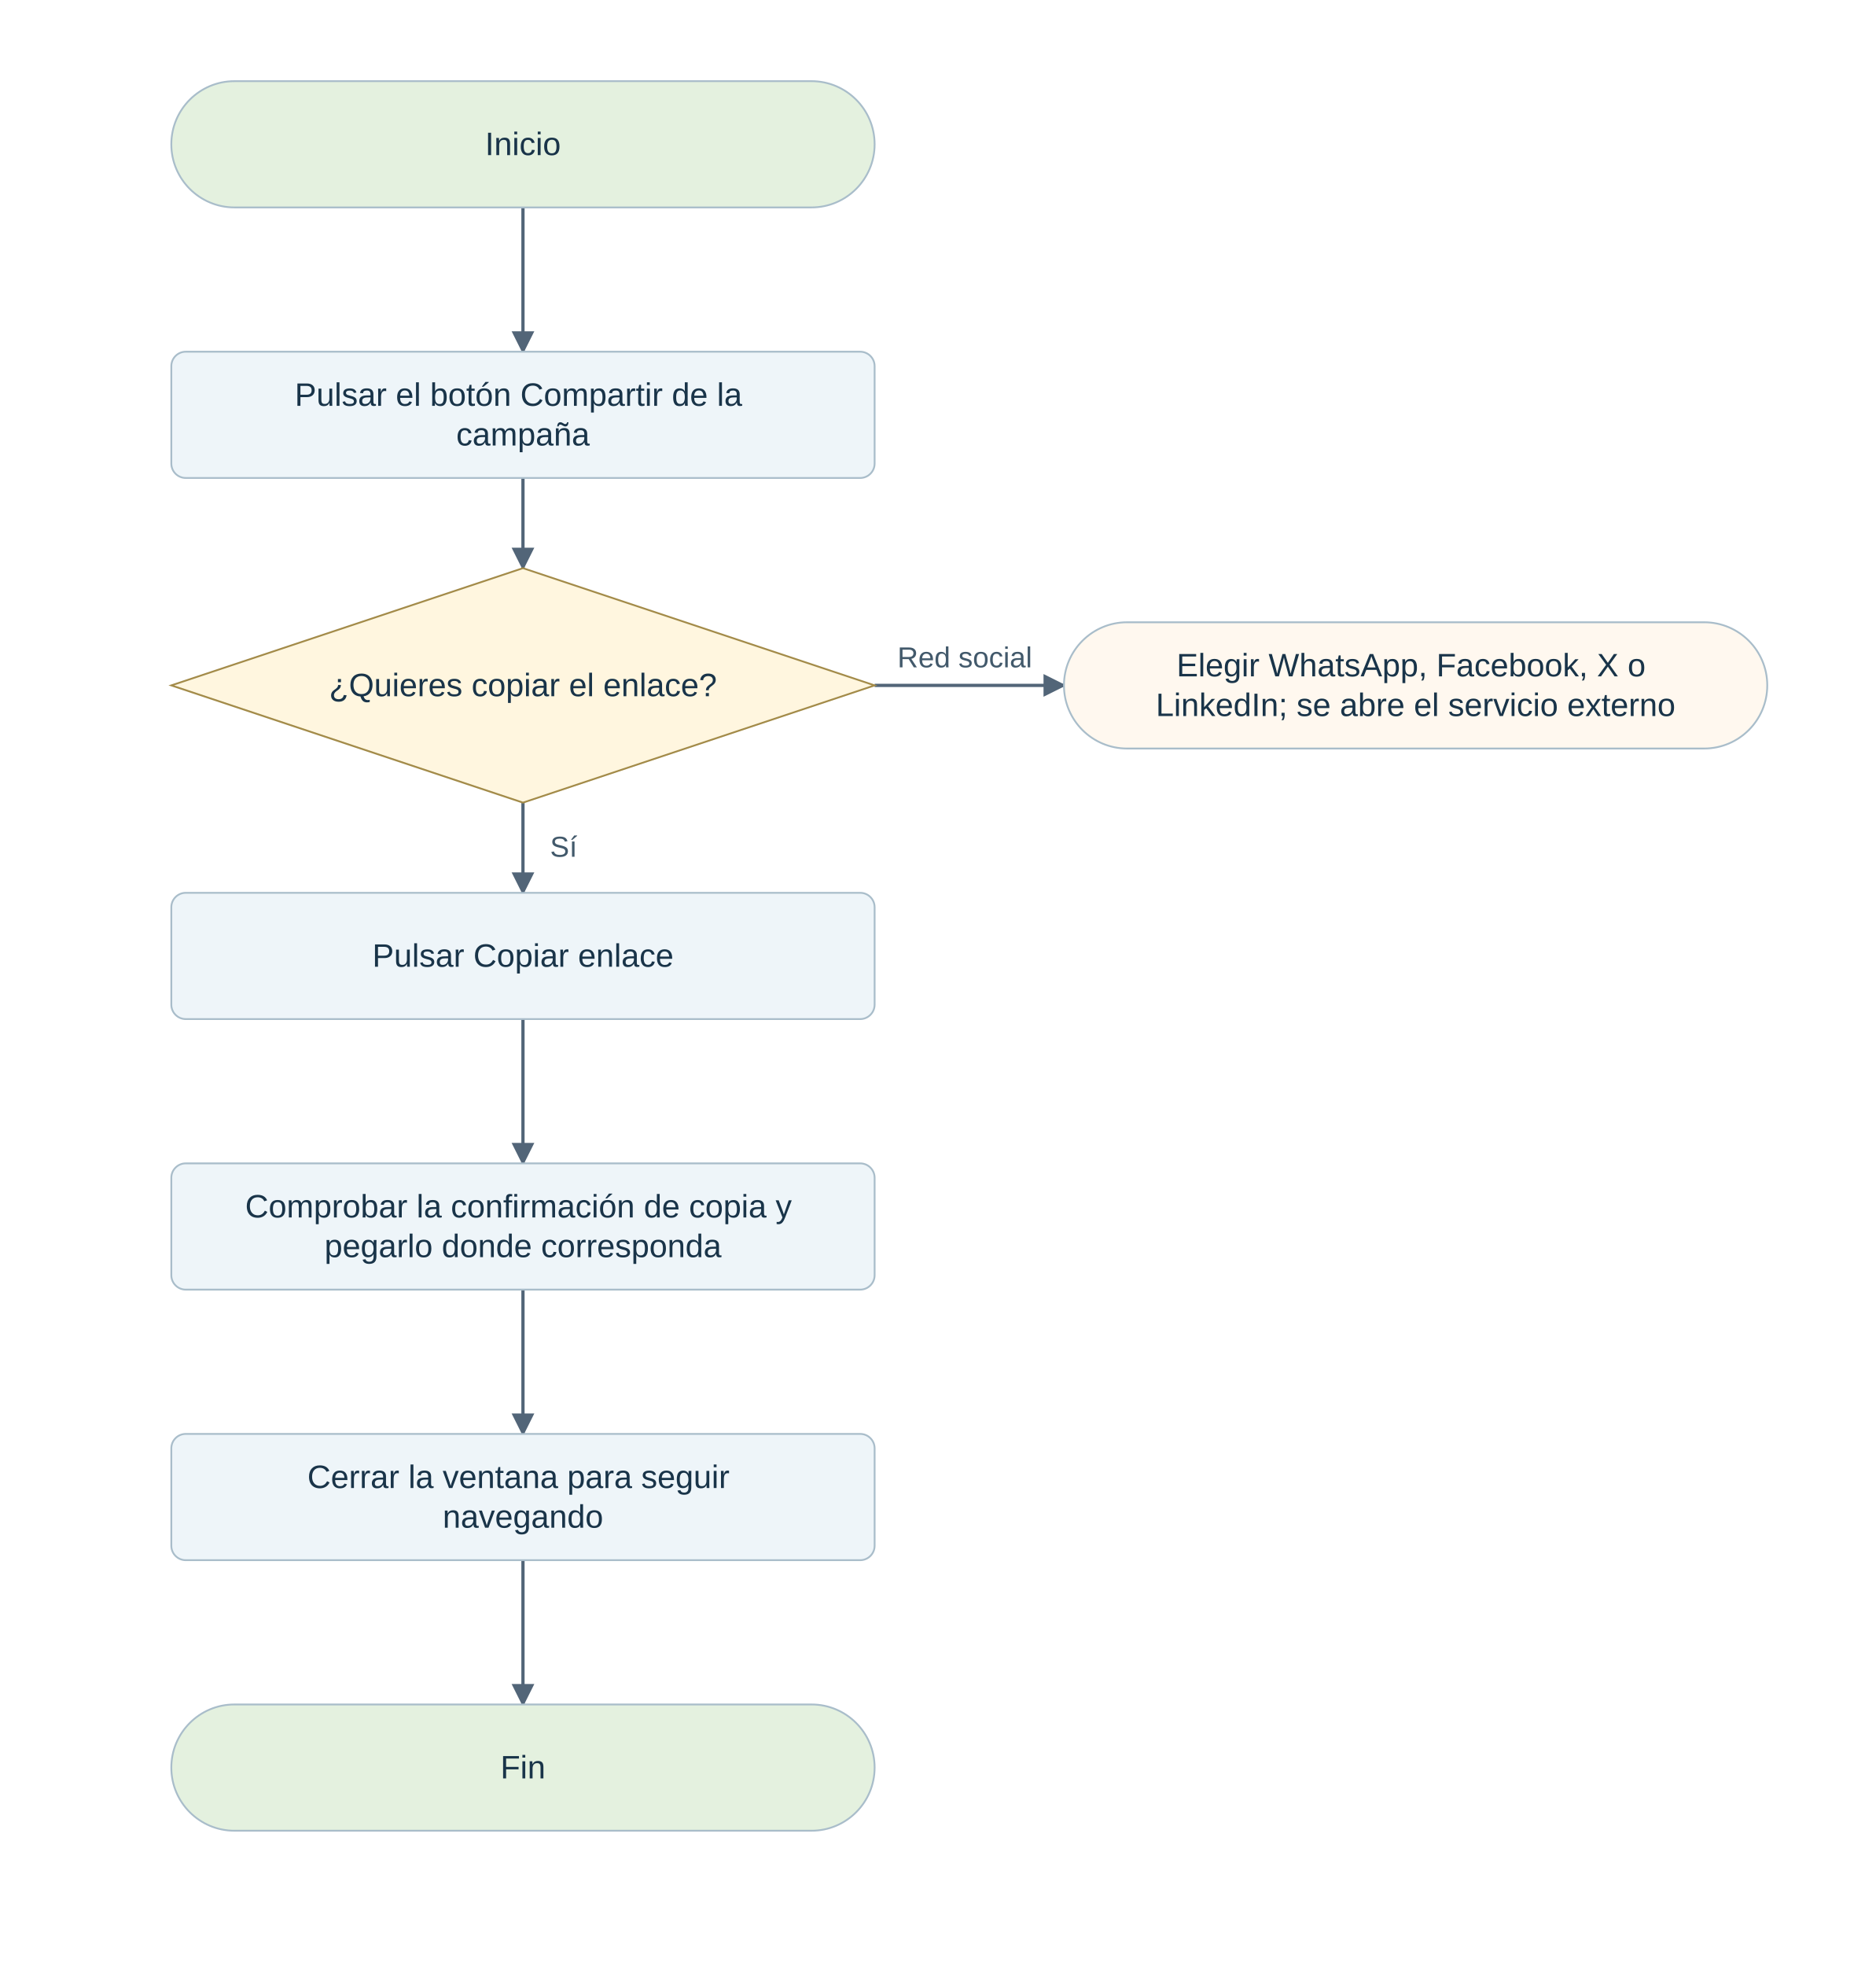
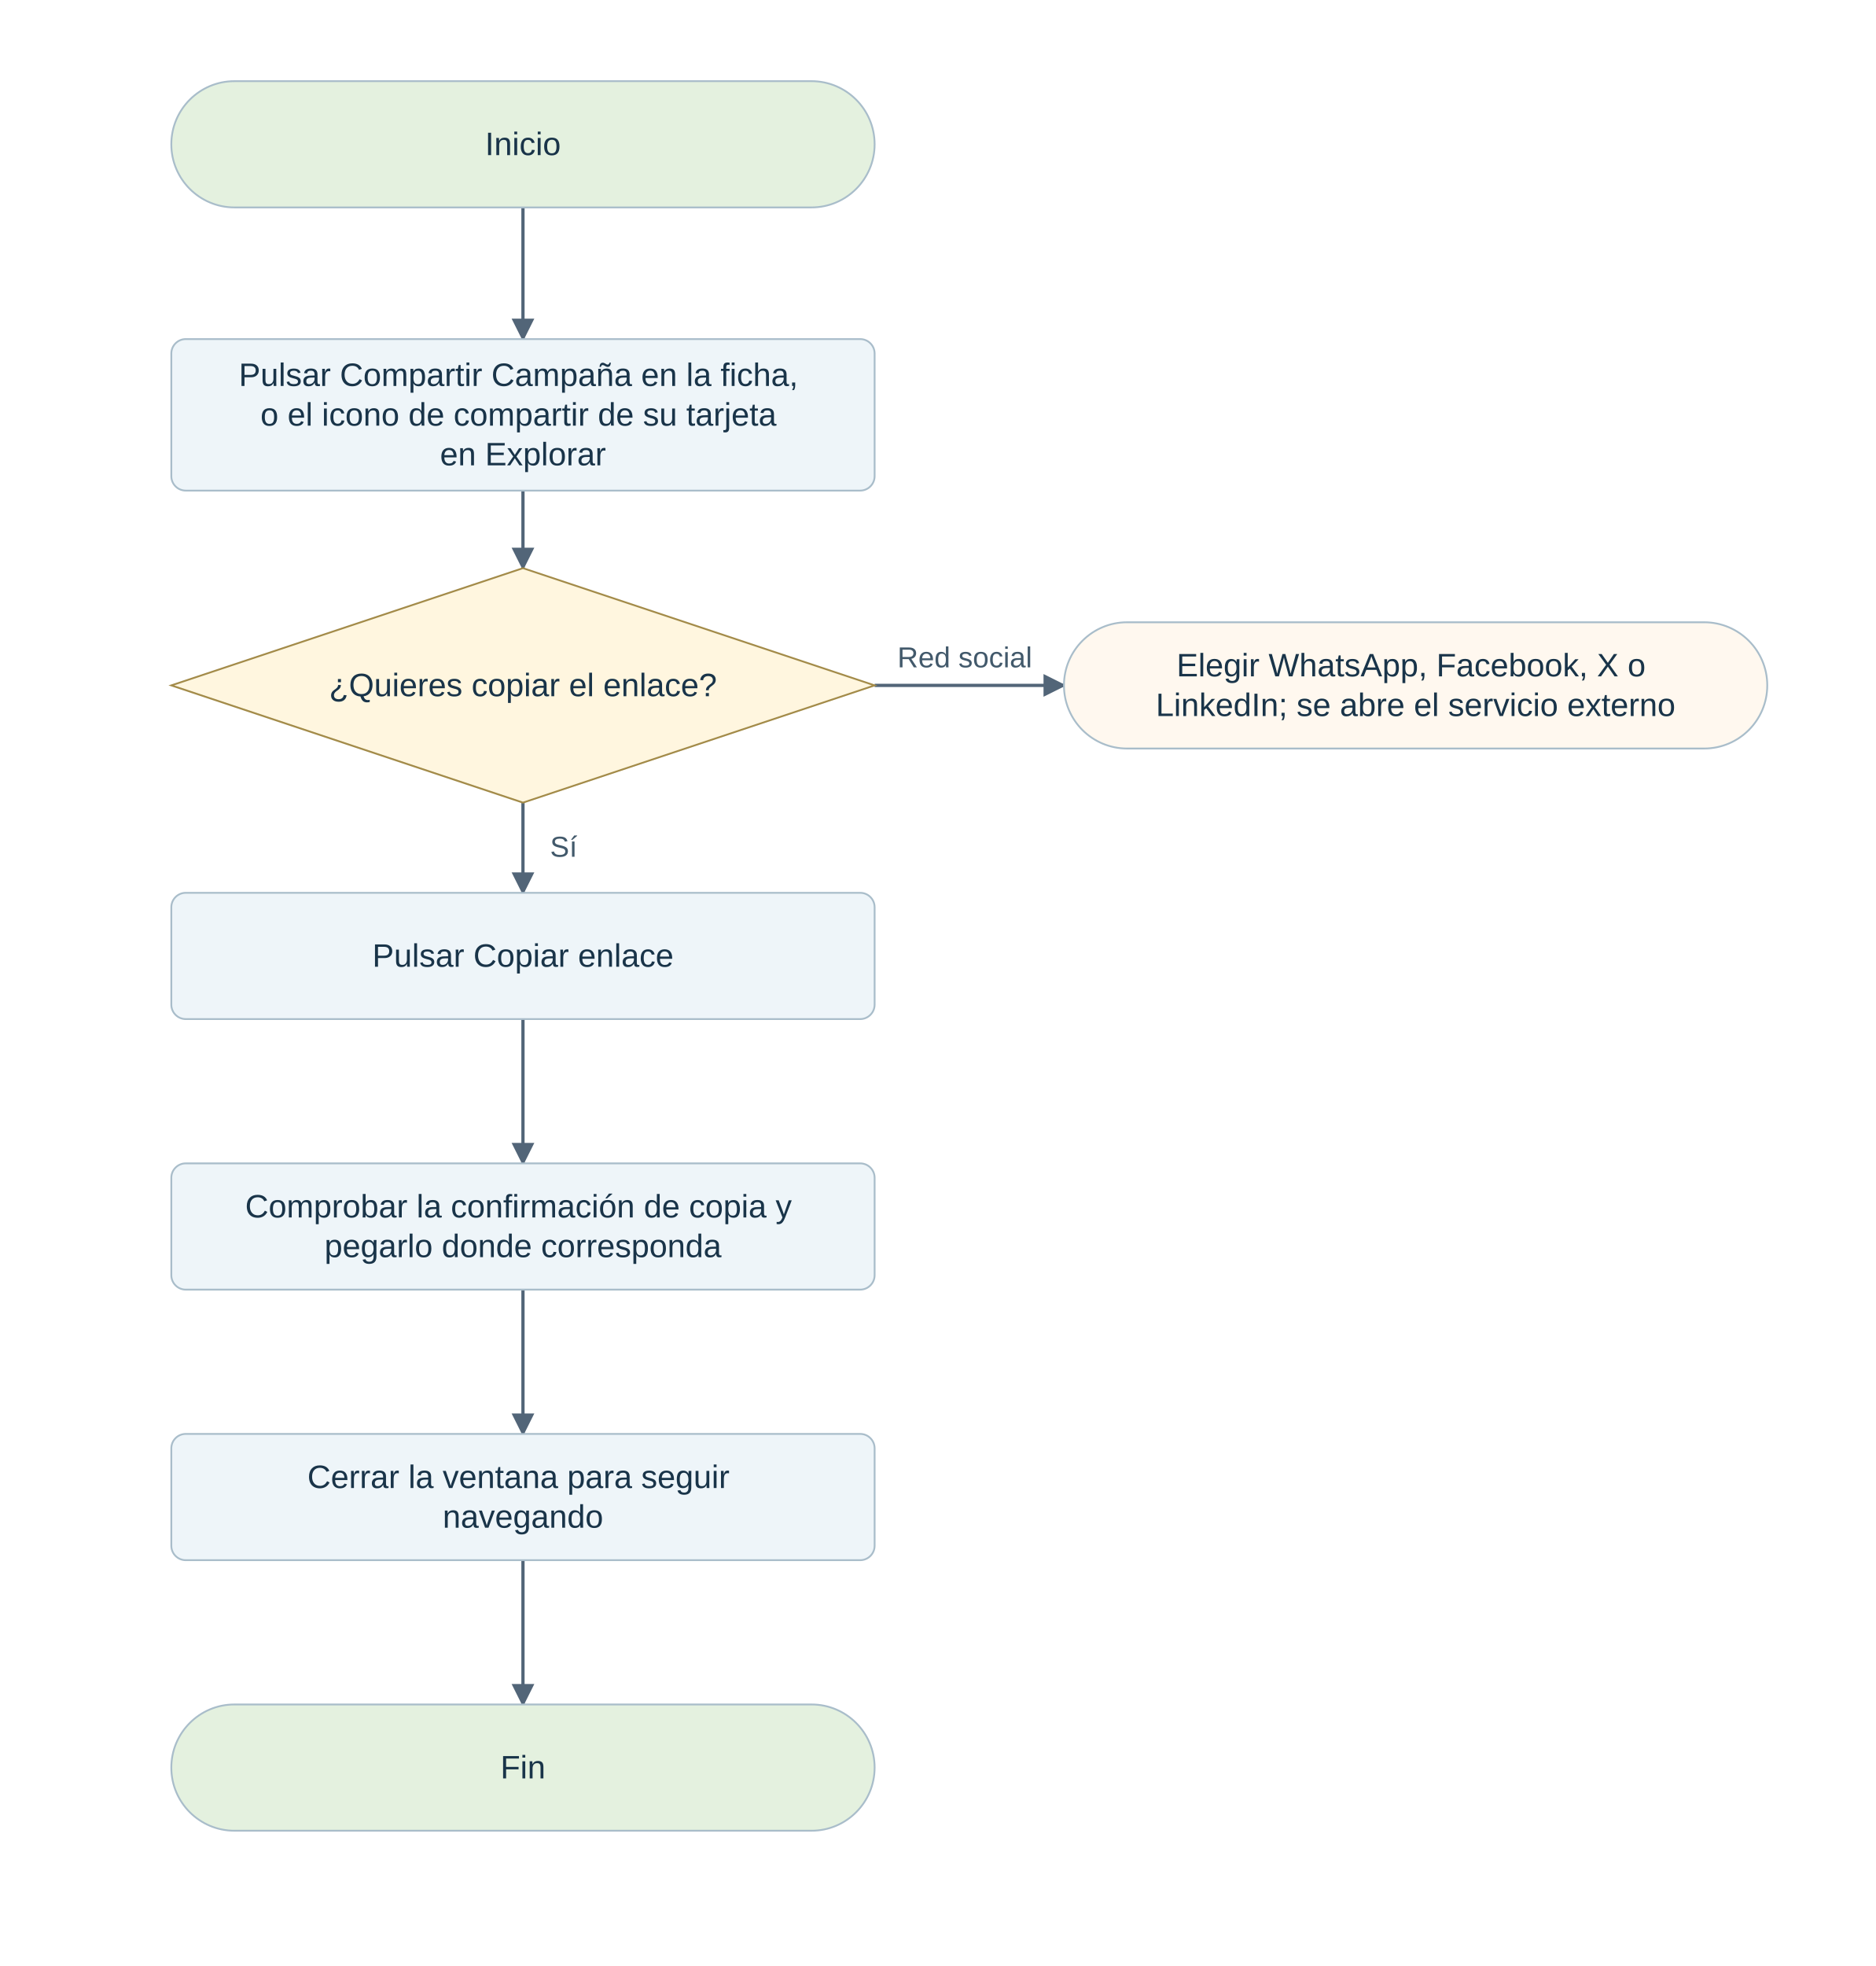
<svg xmlns="http://www.w3.org/2000/svg" viewBox="0 0 1040 1090" role="img" aria-labelledby="title desc">
  <defs>
    <marker id="arrow" viewBox="0 0 10 10" refX="9" refY="5" markerWidth="7" markerHeight="7" orient="auto-start-reverse">
      <path d="M 0 0 L 10 5 L 0 10 z" fill="#526578" />
    </marker>
  </defs>
  <style>text{font-family:Arial,sans-serif;fill:#193449;font-size:18px} .label{font-size:16px;fill:#42596b} .edge{fill:none;stroke:#526578;stroke-width:1.8;marker-end:url(#arrow)} a:hover rect,a:hover polygon{stroke:#176941;stroke-width:3}</style>
-   <path class="edge" d="M 290 115.0 V 195.0" />
-   <path class="edge" d="M 290 265.0 V 315.0" />
+   <path class="edge" d="M 290 115.0 V 188.0" />
+   <path class="edge" d="M 290 272.0 V 315.0" />
  <path class="edge" d="M 290 445.0 V 495.0" />
  <text class="label" x="305" y="475.0">Sí</text>
  <path class="edge" d="M 485 380 H 590" />
  <text class="label" x="535" y="370" text-anchor="middle">Red social</text>
  <rect x="590.0" y="345.0" width="390" height="70" rx="35" fill="#fff8ef" stroke="#a9bdca" />
  <text x="785" y="375" text-anchor="middle">
    <tspan x="785" dy="0">Elegir WhatsApp, Facebook, X o</tspan>
    <tspan x="785" dy="22">LinkedIn; se abre el servicio externo</tspan>
  </text>
  <path class="edge" d="M 290 565.0 V 645.0" />
  <path class="edge" d="M 290 715.0 V 795.0" />
  <path class="edge" d="M 290 865.0 V 945.0" />
  <rect x="95.0" y="45.0" width="390" height="70" rx="35" fill="#e4f1df" stroke="#a9bdca" />
  <text x="290" y="86" text-anchor="middle">
    <tspan x="290" dy="0">Inicio</tspan>
  </text>
-   <rect x="95.0" y="195.0" width="390" height="70" rx="8" fill="#eef5f9" stroke="#a9bdca" />
-   <text x="290" y="225" text-anchor="middle">
-     <tspan x="290" dy="0">Pulsar el botón Compartir de la</tspan>
-     <tspan x="290" dy="22">campaña</tspan>
+   <rect x="95.0" y="188.0" width="390" height="84" rx="8" fill="#eef5f9" stroke="#a9bdca" />
+   <text x="290" y="214" text-anchor="middle">
+     <tspan x="290" dy="0">Pulsar Compartir Campaña en la ficha,</tspan>
+     <tspan x="290" dy="22">o el icono de compartir de su tarjeta</tspan>
+     <tspan x="290" dy="22">en Explorar</tspan>
  </text>
  <polygon points="290,315.0 485.0,380 290,445.0 95.0,380" fill="#fff6df" stroke="#a38b49" />
  <text x="290" y="386" text-anchor="middle">
    <tspan x="290" dy="0">¿Quieres copiar el enlace?</tspan>
  </text>
  <rect x="95.0" y="495.0" width="390" height="70" rx="8" fill="#eef5f9" stroke="#a9bdca" />
  <text x="290" y="536" text-anchor="middle">
    <tspan x="290" dy="0">Pulsar Copiar enlace</tspan>
  </text>
  <rect x="95.0" y="645.0" width="390" height="70" rx="8" fill="#eef5f9" stroke="#a9bdca" />
  <text x="290" y="675" text-anchor="middle">
    <tspan x="290" dy="0">Comprobar la confirmación de copia y</tspan>
    <tspan x="290" dy="22">pegarlo donde corresponda</tspan>
  </text>
  <rect x="95.0" y="795.0" width="390" height="70" rx="8" fill="#eef5f9" stroke="#a9bdca" />
  <text x="290" y="825" text-anchor="middle">
    <tspan x="290" dy="0">Cerrar la ventana para seguir</tspan>
    <tspan x="290" dy="22">navegando</tspan>
  </text>
  <rect x="95.0" y="945.0" width="390" height="70" rx="35" fill="#e4f1df" stroke="#a9bdca" />
  <text x="290" y="986" text-anchor="middle">
    <tspan x="290" dy="0">Fin</tspan>
  </text>
</svg>
